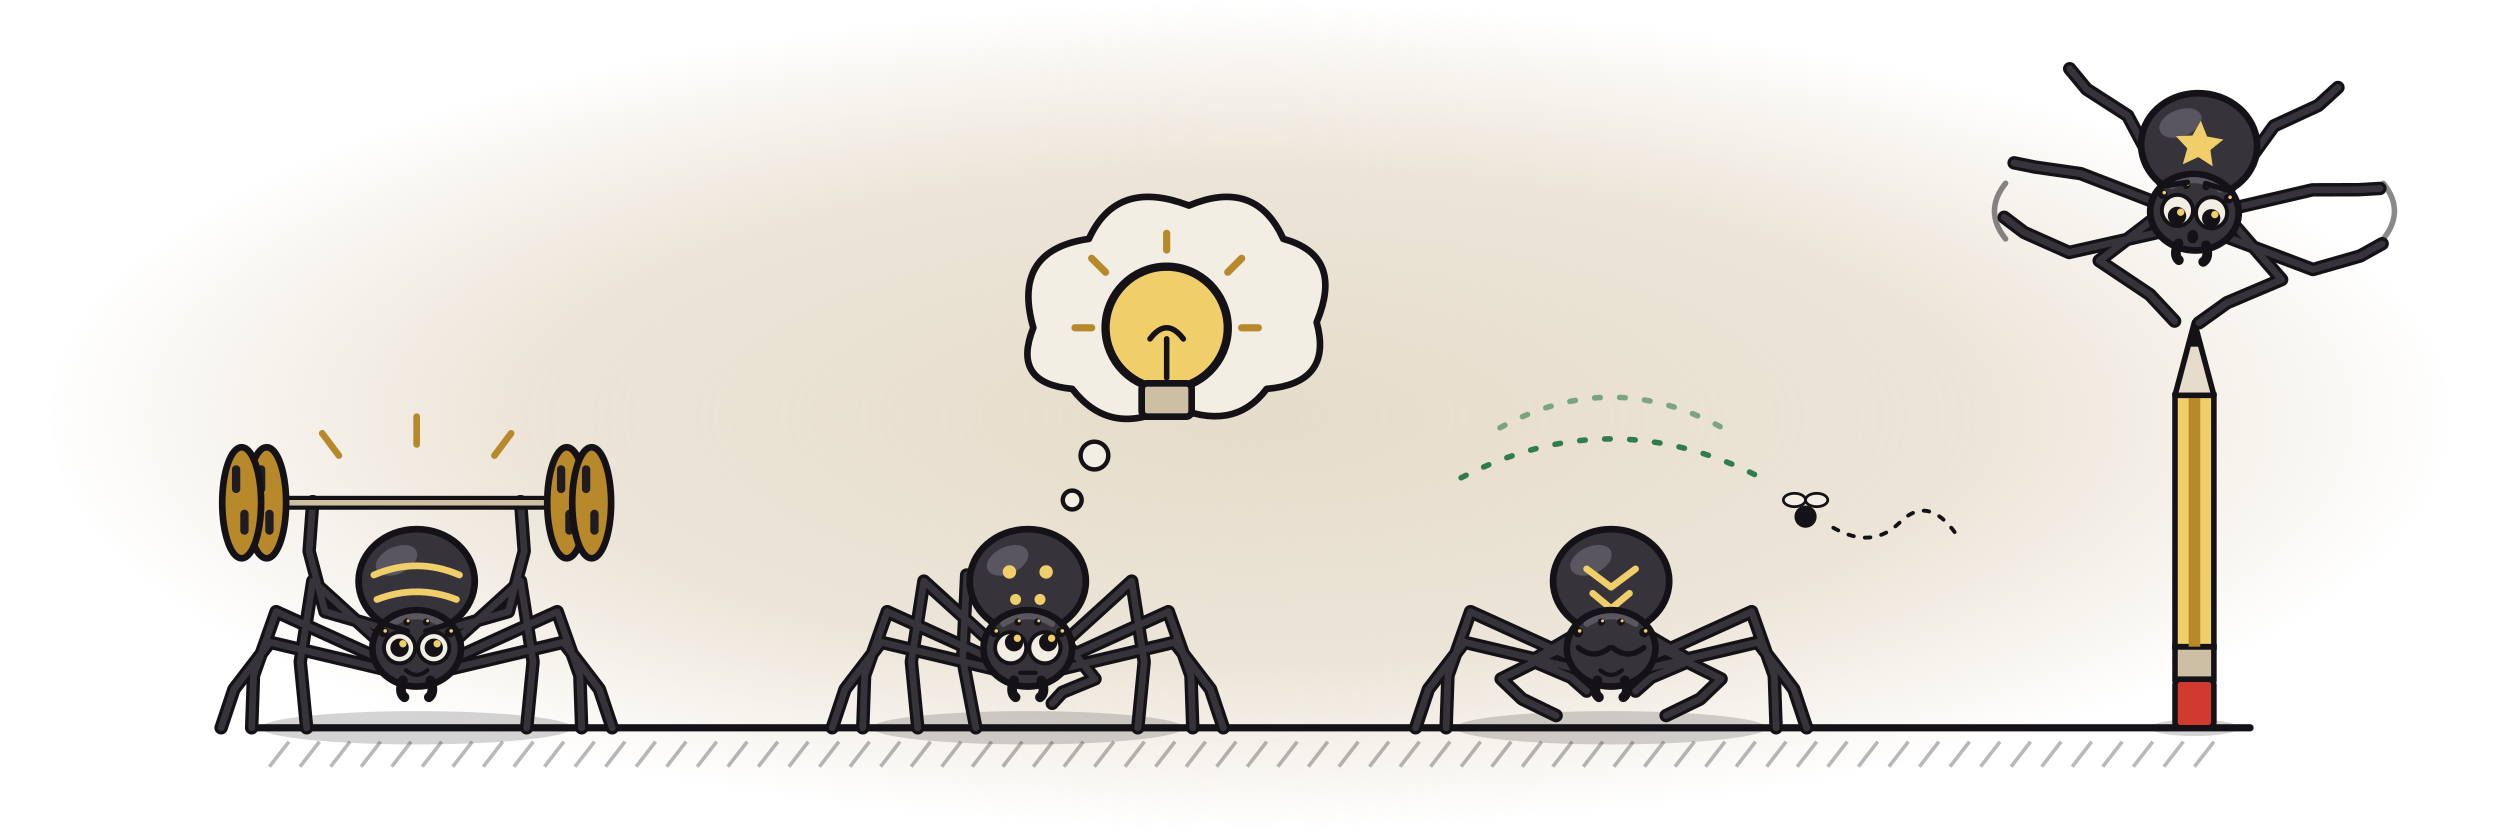
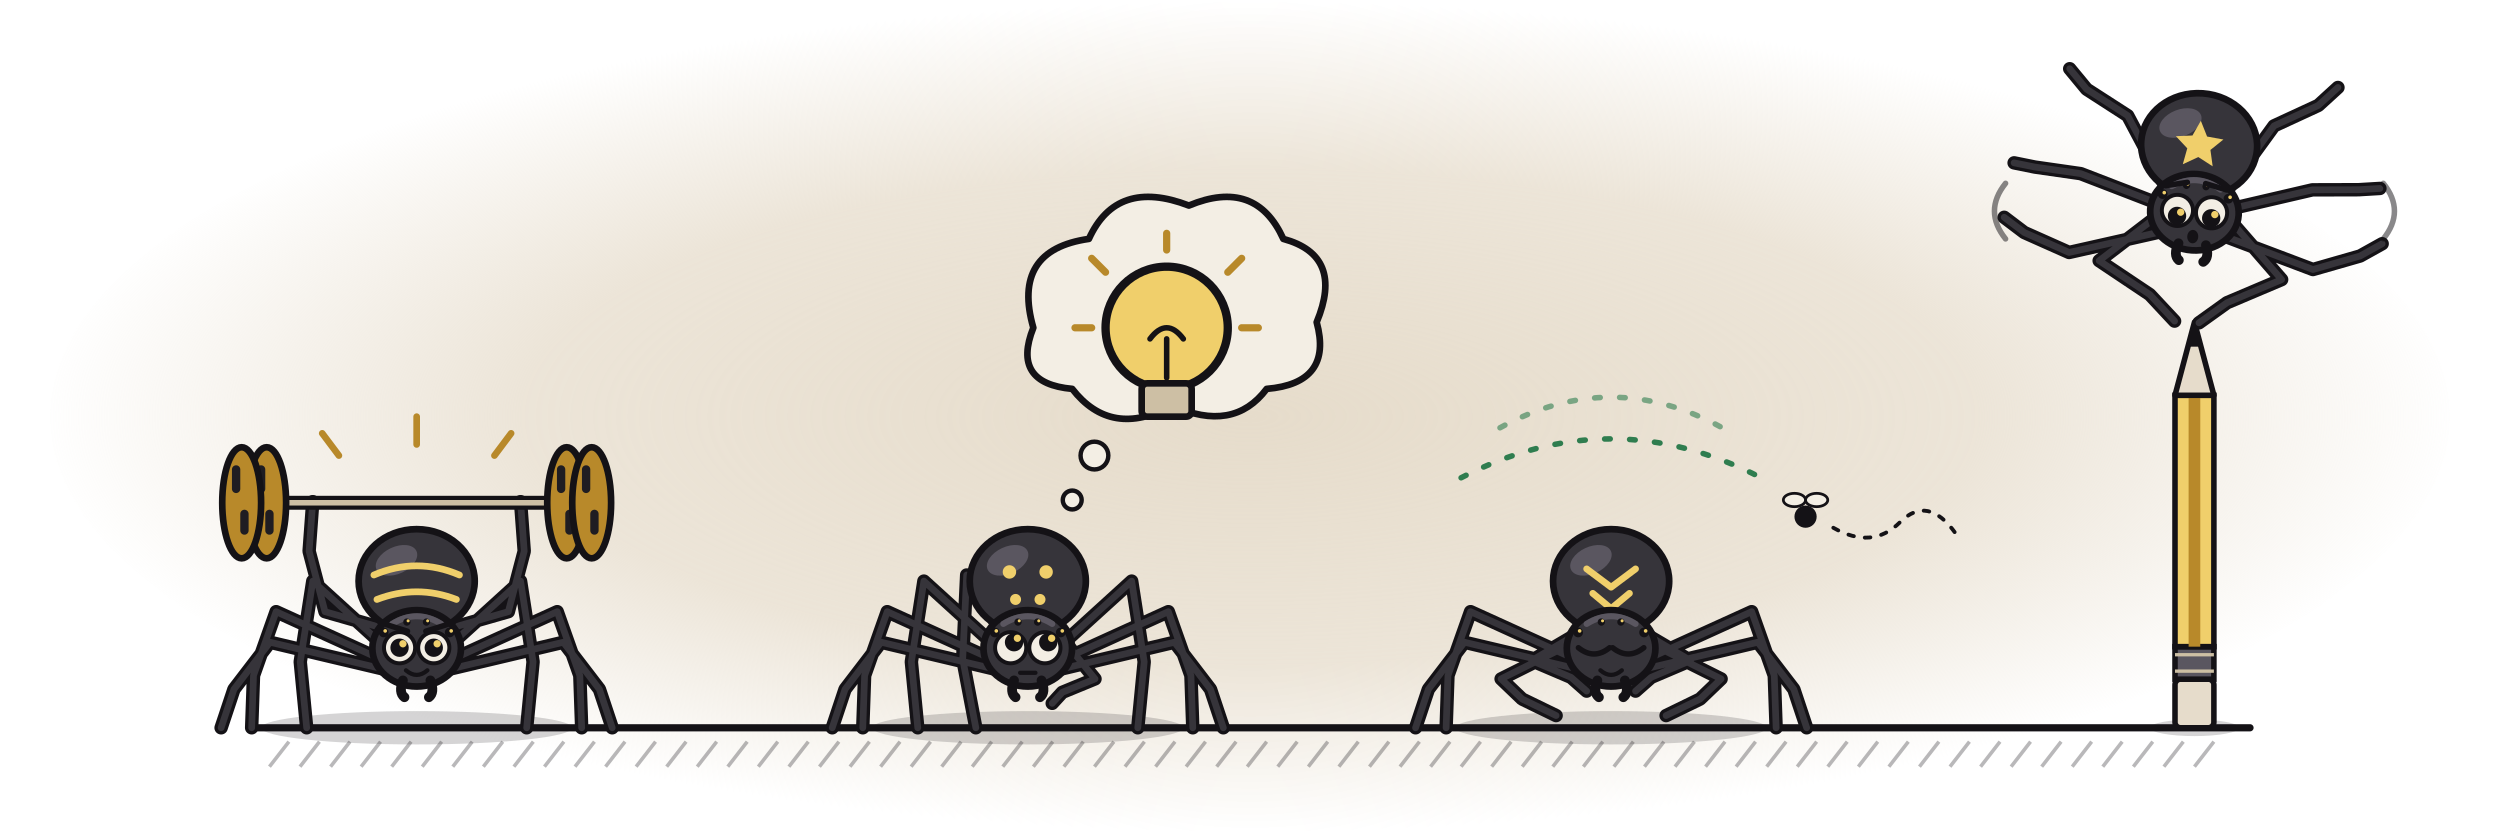
<svg xmlns="http://www.w3.org/2000/svg" viewBox="0 0 900 300" role="img" aria-label="Four spiders: flexing, thinking, steady and balancing">
  <defs>
    <radialGradient id="ca-glow" cx="50%" cy="50%" r="50%">
      <stop offset="0" stop-color="#e6dccb" />
      <stop offset=".6" stop-color="#e6dccb" stop-opacity=".75" />
      <stop offset="1" stop-color="#e6dccb" stop-opacity="0" />
    </radialGradient>
  </defs>
  <ellipse cx="450" cy="150" rx="432" ry="150" fill="url(#ca-glow)" />
  <path d="M90 262H810" stroke="#141216" stroke-width="2.6" stroke-linecap="round" />
  <path d="M104 267l-7 9M115 267l-7 9M126 267l-7 9M137 267l-7 9M148 267l-7 9M159 267l-7 9M170 267l-7 9M181 267l-7 9M192 267l-7 9M203 267l-7 9M214 267l-7 9M225 267l-7 9M236 267l-7 9M247 267l-7 9M258 267l-7 9M269 267l-7 9M280 267l-7 9M291 267l-7 9M302 267l-7 9M313 267l-7 9M324 267l-7 9M335 267l-7 9M346 267l-7 9M357 267l-7 9M368 267l-7 9M379 267l-7 9M390 267l-7 9M401 267l-7 9M412 267l-7 9M423 267l-7 9M434 267l-7 9M445 267l-7 9M456 267l-7 9M467 267l-7 9M478 267l-7 9M489 267l-7 9M500 267l-7 9M511 267l-7 9M522 267l-7 9M533 267l-7 9M544 267l-7 9M555 267l-7 9M566 267l-7 9M577 267l-7 9M588 267l-7 9M599 267l-7 9M610 267l-7 9M621 267l-7 9M632 267l-7 9M643 267l-7 9M654 267l-7 9M665 267l-7 9M676 267l-7 9M687 267l-7 9M698 267l-7 9M709 267l-7 9M720 267l-7 9M731 267l-7 9M742 267l-7 9M753 267l-7 9M764 267l-7 9M775 267l-7 9M786 267l-7 9M797 267l-7 9" stroke="#141216" stroke-width="1.3" opacity=".3" />
  <ellipse cx="150" cy="262" rx="56" ry="6" fill="#141216" opacity="0.18" />
  <g transform="translate(150 233.4) scale(1.1 1.1)">
    <path d="M9 -6L30 -12L35.2 -31.8L34 -48M12 -2L34 -22L38.1 4.4L36 26M13 3L46 -12L53.4 8.9L54 26M10 7L48 -2L59.8 13.4L64 26M-9 -6L-30 -12L-35.2 -31.8L-34 -48M-12 -2L-34 -22L-38.1 4.4L-36 26M-13 3L-46 -12L-53.4 8.9L-54 26M-10 7L-48 -2L-59.8 13.4L-64 26" stroke="#141216" stroke-width="4.4" fill="none" stroke-linecap="round" stroke-linejoin="round" />
    <path d="M9 -6L30 -12L35.2 -31.8L34 -48M12 -2L34 -22L38.1 4.4L36 26M13 3L46 -12L53.4 8.9L54 26M10 7L48 -2L59.8 13.4L64 26M-9 -6L-30 -12L-35.2 -31.8L-34 -48M-12 -2L-34 -22L-38.1 4.4L-36 26M-13 3L-46 -12L-53.4 8.9L-54 26M-10 7L-48 -2L-59.8 13.4L-64 26" stroke="#36343a" stroke-width="2.2" fill="none" stroke-linecap="round" stroke-linejoin="round" />
    <ellipse cx="0" cy="-22" rx="19" ry="17" fill="#36343a" stroke="#141216" stroke-width="2.2" />
    <ellipse cx="-6.6" cy="-28.8" rx="7.2" ry="4.4" fill="#5a5660" transform="rotate(-25 -6.6 -28.8)" />
    <path d="M-14 -24q14 -6 28 0M-13 -16q13 -5 26 0" stroke="#f0cf6b" stroke-width="2.2" fill="none" stroke-linecap="round" />
    <ellipse cx="0" cy="0" rx="14.5" ry="12.5" fill="#36343a" stroke="#141216" stroke-width="2.2" />
    <path d="M-8 -8q8 -5 16 0" stroke="#5a5660" stroke-width="2" fill="none" stroke-linecap="round" />
    <path d="M-4.5 10.5q-1.5 4 0.5 5.5M4.5 10.5q1.5 4 -0.5 5.5" stroke="#141216" stroke-width="3.2" fill="none" stroke-linecap="round" />
    <circle cx="-10.8" cy="-5.2" r="1.6" fill="#141216" />
    <circle cx="-10.3" cy="-5.7" r="0.6" fill="#f0cf6b" />
    <circle cx="10.8" cy="-5.2" r="1.6" fill="#141216" />
    <circle cx="11.3" cy="-5.7" r="0.6" fill="#f0cf6b" />
    <circle cx="-3.2" cy="-8.6" r="1.2" fill="#141216" />
    <circle cx="-2.8" cy="-9" r="0.5" fill="#f0cf6b" />
    <circle cx="3.2" cy="-8.6" r="1.2" fill="#141216" />
    <circle cx="3.6" cy="-9" r="0.5" fill="#f0cf6b" />
    <circle cx="-5.6" cy="-0.2" r="5.1" fill="#f3eee4" stroke="#141216" stroke-width="1.3" />
    <circle cx="-5.6" cy="-0.2" r="3" fill="#141216" />
    <circle cx="-4.5" cy="-1.5" r="1.2" fill="#f0cf6b" />
    <circle cx="5.6" cy="-0.2" r="5.1" fill="#f3eee4" stroke="#141216" stroke-width="1.3" />
    <circle cx="5.6" cy="-0.2" r="3" fill="#141216" />
    <circle cx="6.7" cy="-1.5" r="1.2" fill="#f0cf6b" />
    <path d="M-10 -7.8l7 2.2M10 -7.8l-7 2.2" stroke="#141216" stroke-width="1.8" stroke-linecap="round" />
    <path d="M-3.5 7.2q3.5 3 7 0" stroke="#141216" stroke-width="1.4" fill="none" stroke-linecap="round" />
  </g>
  <path d="M88 181H212" stroke="#141216" stroke-width="5" fill="none" stroke-linecap="round" stroke-linejoin="round" />
  <path d="M88 181H212" stroke="#cdbfa4" stroke-width="2" fill="none" stroke-linecap="round" stroke-linejoin="round" />
  <ellipse cx="96" cy="181" rx="7" ry="20" fill="#b8892a" stroke="#141216" stroke-width="2.4" />
  <path d="M94 169v7M97 185v6" stroke="#1f1d22" stroke-width="3" stroke-linecap="round" />
  <ellipse cx="87" cy="181" rx="7" ry="20" fill="#b8892a" stroke="#141216" stroke-width="2.4" />
  <path d="M85 169v7M88 185v6" stroke="#1f1d22" stroke-width="3" stroke-linecap="round" />
  <ellipse cx="204" cy="181" rx="7" ry="20" fill="#b8892a" stroke="#141216" stroke-width="2.4" />
  <path d="M202 169v7M205 185v6" stroke="#1f1d22" stroke-width="3" stroke-linecap="round" />
  <ellipse cx="213" cy="181" rx="7" ry="20" fill="#b8892a" stroke="#141216" stroke-width="2.4" />
  <path d="M211 169v7M214 185v6" stroke="#1f1d22" stroke-width="3" stroke-linecap="round" />
  <path d="M122 164l-6 -8M178 164l6 -8M150 160v-10" stroke="#b8892a" stroke-width="2.4" fill="none" stroke-linecap="round" stroke-linejoin="round" />
  <ellipse cx="370" cy="262" rx="56" ry="6" fill="#141216" opacity="0.18" />
  <g transform="translate(370 233.4) scale(1.1 1.1)">
    <path d="M9 -6L22 10L11.3 14.4L8 18M12 -2L34 -22L38.1 4.4L36 26M13 3L46 -12L53.4 8.9L54 26M10 7L48 -2L59.8 13.4L64 26M-9 -6L-20 -24L-21.3 3.5L-17 26M-12 -2L-34 -22L-38.1 4.4L-36 26M-13 3L-46 -12L-53.4 8.9L-54 26M-10 7L-48 -2L-59.8 13.4L-64 26" stroke="#141216" stroke-width="4.4" fill="none" stroke-linecap="round" stroke-linejoin="round" />
    <path d="M9 -6L22 10L11.3 14.4L8 18M12 -2L34 -22L38.1 4.4L36 26M13 3L46 -12L53.4 8.9L54 26M10 7L48 -2L59.8 13.4L64 26M-9 -6L-20 -24L-21.3 3.5L-17 26M-12 -2L-34 -22L-38.1 4.4L-36 26M-13 3L-46 -12L-53.4 8.9L-54 26M-10 7L-48 -2L-59.8 13.4L-64 26" stroke="#36343a" stroke-width="2.2" fill="none" stroke-linecap="round" stroke-linejoin="round" />
    <ellipse cx="0" cy="-22" rx="19" ry="17" fill="#36343a" stroke="#141216" stroke-width="2.2" />
    <ellipse cx="-6.6" cy="-28.8" rx="7.2" ry="4.4" fill="#5a5660" transform="rotate(-25 -6.6 -28.8)" />
    <g fill="#f0cf6b">
      <circle cx="-6" cy="-25" r="2.2" />
      <circle cx="6" cy="-25" r="2.2" />
      <circle cx="-4" cy="-16" r="1.8" />
      <circle cx="4" cy="-16" r="1.8" />
    </g>
    <ellipse cx="0" cy="0" rx="14.5" ry="12.5" fill="#36343a" stroke="#141216" stroke-width="2.2" />
    <path d="M-8 -8q8 -5 16 0" stroke="#5a5660" stroke-width="2" fill="none" stroke-linecap="round" />
    <path d="M-4.5 10.5q-1.5 4 0.5 5.5M4.5 10.5q1.5 4 -0.5 5.5" stroke="#141216" stroke-width="3.2" fill="none" stroke-linecap="round" />
    <circle cx="-10.8" cy="-5.2" r="1.6" fill="#141216" />
    <circle cx="-10.3" cy="-5.7" r="0.6" fill="#f0cf6b" />
    <circle cx="10.8" cy="-5.2" r="1.6" fill="#141216" />
    <circle cx="11.3" cy="-5.7" r="0.6" fill="#f0cf6b" />
    <circle cx="-3.2" cy="-8.6" r="1.2" fill="#141216" />
    <circle cx="-2.8" cy="-9" r="0.5" fill="#f0cf6b" />
    <circle cx="3.2" cy="-8.6" r="1.2" fill="#141216" />
    <circle cx="3.6" cy="-9" r="0.5" fill="#f0cf6b" />
    <circle cx="-5.6" cy="-0.2" r="5.1" fill="#f3eee4" stroke="#141216" stroke-width="1.3" />
    <circle cx="-4.5" cy="-2" r="3" fill="#141216" />
    <circle cx="-3.4" cy="-3.3" r="1.2" fill="#f0cf6b" />
    <circle cx="5.6" cy="-0.2" r="5.1" fill="#f3eee4" stroke="#141216" stroke-width="1.3" />
    <circle cx="6.7" cy="-2" r="3" fill="#141216" />
    <circle cx="7.8" cy="-3.3" r="1.2" fill="#f0cf6b" />
    <path d="M-2.5 8h5" stroke="#141216" stroke-width="1.4" stroke-linecap="round" />
  </g>
  <path d="M372 118q-8 -28 20 -32q10 -22 36 -12q24 -10 34 12q22 6 12 30q6 22 -18 24q-12 16 -34 6q-22 12 -36 -6q-22 -2 -14 -22z" fill="#f3eee4" stroke="#141216" stroke-width="2.4" stroke-linejoin="round" />
  <circle cx="420" cy="118" r="22" fill="#f0cf6b" stroke="#141216" stroke-width="3" />
  <rect x="411" y="138" width="18" height="12" rx="2" fill="#cdbfa4" stroke="#141216" stroke-width="2.4" />
  <path d="M414 122q6 -8 12 0M420 122v14" stroke="#141216" stroke-width="2" fill="none" stroke-linecap="round" stroke-linejoin="round" />
  <path d="M420 90v-6M442 98l5 -5M398 98l-5 -5M447 118h6M393 118h-6" stroke="#b8892a" stroke-width="2.6" fill="none" stroke-linecap="round" stroke-linejoin="round" />
  <circle cx="386" cy="180" r="3.4" fill="#f3eee4" stroke="#141216" stroke-width="1.6" />
  <circle cx="394" cy="164" r="5" fill="#f3eee4" stroke="#141216" stroke-width="1.6" />
  <ellipse cx="580" cy="262" rx="56" ry="6" fill="#141216" opacity="0.18" />
  <g transform="translate(580 233.4) scale(1.1 1.1)">
    <path d="M9 -6L26 4L13.1 9.5L8 14M12 -2L36 10L29.1 16.6L18 22M13 3L46 -12L53.4 8.9L54 26M10 7L48 -2L59.8 13.4L64 26M-9 -6L-26 4L-13.1 9.5L-8 14M-12 -2L-36 10L-29.1 16.6L-18 22M-13 3L-46 -12L-53.4 8.9L-54 26M-10 7L-48 -2L-59.8 13.4L-64 26" stroke="#141216" stroke-width="4.4" fill="none" stroke-linecap="round" stroke-linejoin="round" />
    <path d="M9 -6L26 4L13.1 9.5L8 14M12 -2L36 10L29.1 16.6L18 22M13 3L46 -12L53.4 8.9L54 26M10 7L48 -2L59.8 13.4L64 26M-9 -6L-26 4L-13.1 9.5L-8 14M-12 -2L-36 10L-29.1 16.6L-18 22M-13 3L-46 -12L-53.4 8.9L-54 26M-10 7L-48 -2L-59.8 13.4L-64 26" stroke="#36343a" stroke-width="2.2" fill="none" stroke-linecap="round" stroke-linejoin="round" />
    <ellipse cx="0" cy="-22" rx="19" ry="17" fill="#36343a" stroke="#141216" stroke-width="2.2" />
    <ellipse cx="-6.6" cy="-28.8" rx="7.2" ry="4.4" fill="#5a5660" transform="rotate(-25 -6.6 -28.8)" />
    <path d="M-8 -26l8 6 8-6M-6 -18l6 5 6-5" stroke="#f0cf6b" stroke-width="2.2" fill="none" stroke-linecap="round" stroke-linejoin="round" />
    <ellipse cx="0" cy="0" rx="14.5" ry="12.5" fill="#36343a" stroke="#141216" stroke-width="2.2" />
    <path d="M-8 -8q8 -5 16 0" stroke="#5a5660" stroke-width="2" fill="none" stroke-linecap="round" />
    <path d="M-4.5 10.5q-1.5 4 0.5 5.5M4.5 10.5q1.5 4 -0.5 5.5" stroke="#141216" stroke-width="3.2" fill="none" stroke-linecap="round" />
    <circle cx="-10.8" cy="-5.2" r="1.6" fill="#141216" />
    <circle cx="-10.3" cy="-5.7" r="0.6" fill="#f0cf6b" />
    <circle cx="10.8" cy="-5.2" r="1.6" fill="#141216" />
    <circle cx="11.3" cy="-5.7" r="0.6" fill="#f0cf6b" />
    <circle cx="-3.2" cy="-8.6" r="1.2" fill="#141216" />
    <circle cx="-2.8" cy="-9" r="0.5" fill="#f0cf6b" />
    <circle cx="3.2" cy="-8.6" r="1.2" fill="#141216" />
    <circle cx="3.6" cy="-9" r="0.5" fill="#f0cf6b" />
    <path d="M-10.7 -0.2q5.1 4.1 10.2 0" stroke="#141216" stroke-width="1.8" fill="none" stroke-linecap="round" />
    <path d="M0.5 -0.2q5.1 4.1 10.2 0" stroke="#141216" stroke-width="1.8" fill="none" stroke-linecap="round" />
    <path d="M-3.5 7.2q3.5 3 7 0" stroke="#141216" stroke-width="1.4" fill="none" stroke-linecap="round" />
  </g>
  <path d="M526 172q54 -28 108 0" stroke="#2f7d4f" stroke-width="2" fill="none" stroke-linecap="round" stroke-linejoin="round" stroke-dasharray="2 7" />
  <path d="M540 154q40 -22 80 0" stroke="#2f7d4f" stroke-width="2" fill="none" stroke-linecap="round" stroke-linejoin="round" stroke-dasharray="2 7" opacity=".6" />
  <circle cx="650" cy="186" r="4" fill="#141216" />
  <ellipse cx="646" cy="180" rx="4" ry="2.4" fill="#f3eee4" stroke="#141216" stroke-width="1" />
  <ellipse cx="654" cy="180" rx="4" ry="2.4" fill="#f3eee4" stroke="#141216" stroke-width="1" />
  <path d="M660 190q14 8 24 -2t20 4" stroke="#141216" stroke-width="1.4" fill="none" stroke-linecap="round" stroke-linejoin="round" stroke-dasharray="2 4" />
  <ellipse cx="790" cy="262" rx="16" ry="3" fill="#141216" opacity="0.18" />
  <g transform="translate(790 262) rotate(-90)">
-     <rect x="0" y="-7" width="17.5" height="14" rx="2" fill="#d13a2f" stroke="#141216" stroke-width="2" />
-     <rect x="17.5" y="-7" width="11.7" height="14" fill="#cdbfa4" stroke="#141216" stroke-width="2" />
+     <rect x="0" y="-7" width="17.5" height="14" rx="2" fill="#e6dccb" stroke="#141216" stroke-width="2" />
+     <rect x="17.5" y="-7" width="11.7" height="14" fill="#5a5660" stroke="#141216" stroke-width="2" />
+     <path d="M20.4 -7v14M26.3 -7v14" stroke="#cdbfa4" stroke-width="1.2" />
    <rect x="29.2" y="-7" width="90.5" height="14" fill="#f0cf6b" stroke="#141216" stroke-width="2" />
    <path d="M29.2 0H119.7" stroke="#b8892a" stroke-width="4.2" />
    <path d="M119.7 -7L146 0L119.7 7z" fill="#e6dccb" stroke="#141216" stroke-width="2" stroke-linejoin="round" />
    <path d="M137.2 -2.2L146 0L137.2 2.2z" fill="#141216" />
  </g>
  <g transform="translate(790 76.4) rotate(4) scale(1.1 1.1)">
    <path d="M9 -6L24 -30L38 -37.7L44 -44M12 -2L38 -10L53.1 -11.1L60 -12M13 3L30 20L12.7 28.8L4 36M10 7L40 16L55.1 10.5L62 6M-9 -6L-24 -30L-38 -37.7L-44 -44M-12 -2L-38 -10L-53.1 -11.1L-60 -12M-13 3L-30 18L-12.7 27.9L-4 36M-10 7L-40 16L-55.1 10.5L-62 6" stroke="#141216" stroke-width="4.4" fill="none" stroke-linecap="round" stroke-linejoin="round" />
    <path d="M9 -6L24 -30L38 -37.7L44 -44M12 -2L38 -10L53.1 -11.1L60 -12M13 3L30 20L12.7 28.8L4 36M10 7L40 16L55.1 10.5L62 6M-9 -6L-24 -30L-38 -37.7L-44 -44M-12 -2L-38 -10L-53.1 -11.1L-60 -12M-13 3L-30 18L-12.7 27.9L-4 36M-10 7L-40 16L-55.1 10.5L-62 6" stroke="#36343a" stroke-width="2.2" fill="none" stroke-linecap="round" stroke-linejoin="round" />
    <ellipse cx="0" cy="-22" rx="19" ry="17" fill="#36343a" stroke="#141216" stroke-width="2.2" />
    <ellipse cx="-6.6" cy="-28.8" rx="7.2" ry="4.4" fill="#5a5660" transform="rotate(-25 -6.6 -28.8)" />
    <path d="M0 -30l2.4 5 5.4.6-4 3.7 1.1 5.3-4.9-2.7-4.9 2.7 1.1-5.3-4-3.7 5.4-.6z" fill="#f0cf6b" />
    <ellipse cx="0" cy="0" rx="14.5" ry="12.5" fill="#36343a" stroke="#141216" stroke-width="2.2" />
    <path d="M-8 -8q8 -5 16 0" stroke="#5a5660" stroke-width="2" fill="none" stroke-linecap="round" />
    <path d="M-4.5 10.5q-1.5 4 0.5 5.5M4.5 10.5q1.5 4 -0.5 5.5" stroke="#141216" stroke-width="3.2" fill="none" stroke-linecap="round" />
    <circle cx="-10.8" cy="-5.2" r="1.6" fill="#141216" />
    <circle cx="-10.3" cy="-5.7" r="0.6" fill="#f0cf6b" />
    <circle cx="10.8" cy="-5.2" r="1.6" fill="#141216" />
    <circle cx="11.3" cy="-5.7" r="0.6" fill="#f0cf6b" />
    <circle cx="-3.2" cy="-8.6" r="1.2" fill="#141216" />
    <circle cx="-2.8" cy="-9" r="0.5" fill="#f0cf6b" />
    <circle cx="3.2" cy="-8.6" r="1.2" fill="#141216" />
    <circle cx="3.6" cy="-9" r="0.5" fill="#f0cf6b" />
    <circle cx="-5.6" cy="-0.2" r="5.1" fill="#f3eee4" stroke="#141216" stroke-width="1.3" />
    <circle cx="-5.6" cy="1.6" r="3" fill="#141216" />
    <circle cx="-4.5" cy="0.3" r="1.2" fill="#f0cf6b" />
    <circle cx="5.6" cy="-0.2" r="5.1" fill="#f3eee4" stroke="#141216" stroke-width="1.3" />
    <circle cx="5.6" cy="1.6" r="3" fill="#141216" />
    <circle cx="6.7" cy="0.3" r="1.2" fill="#f0cf6b" />
    <path d="M-10 -8l7 -1.6M10 -8l-7 -1.6" stroke="#141216" stroke-width="1.8" stroke-linecap="round" />
    <ellipse cx="0" cy="8" rx="1.8" ry="2.2" fill="#141216" />
  </g>
  <path d="M722 66q-8 10 0 20M858 66q8 10 0 20" stroke="#141216" stroke-width="2" fill="none" stroke-linecap="round" stroke-linejoin="round" opacity=".5" />
</svg>
